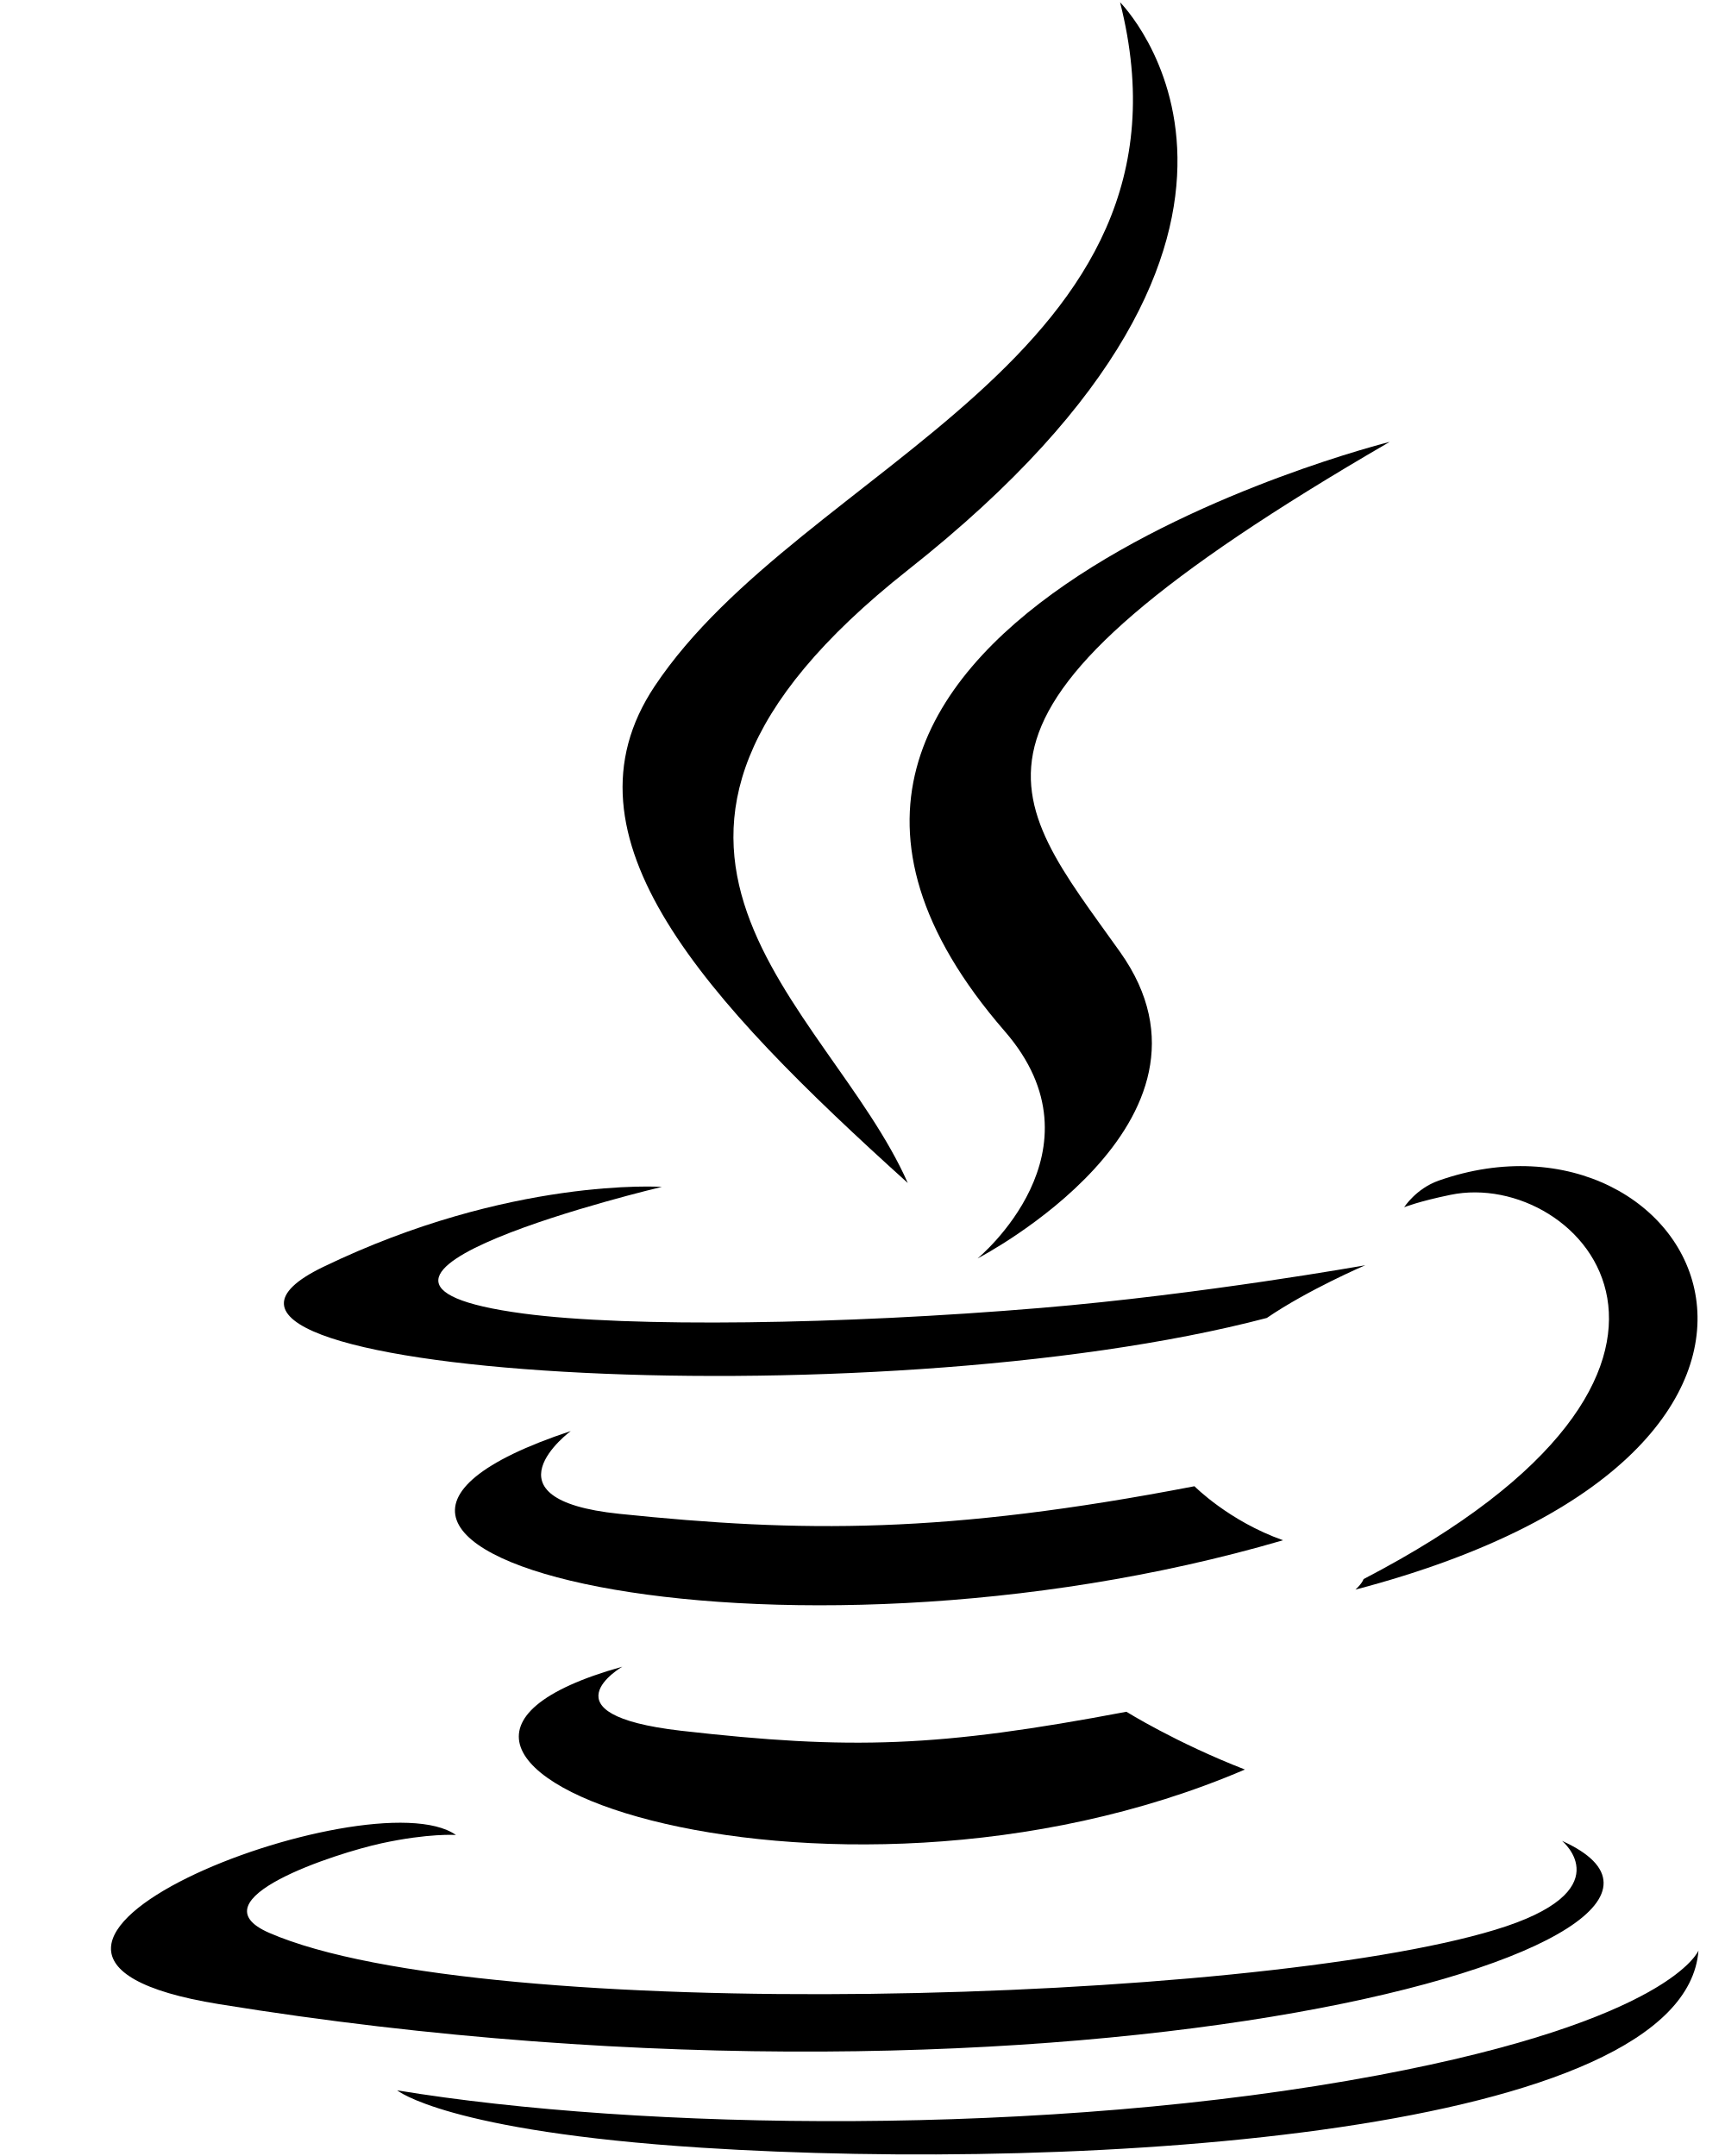
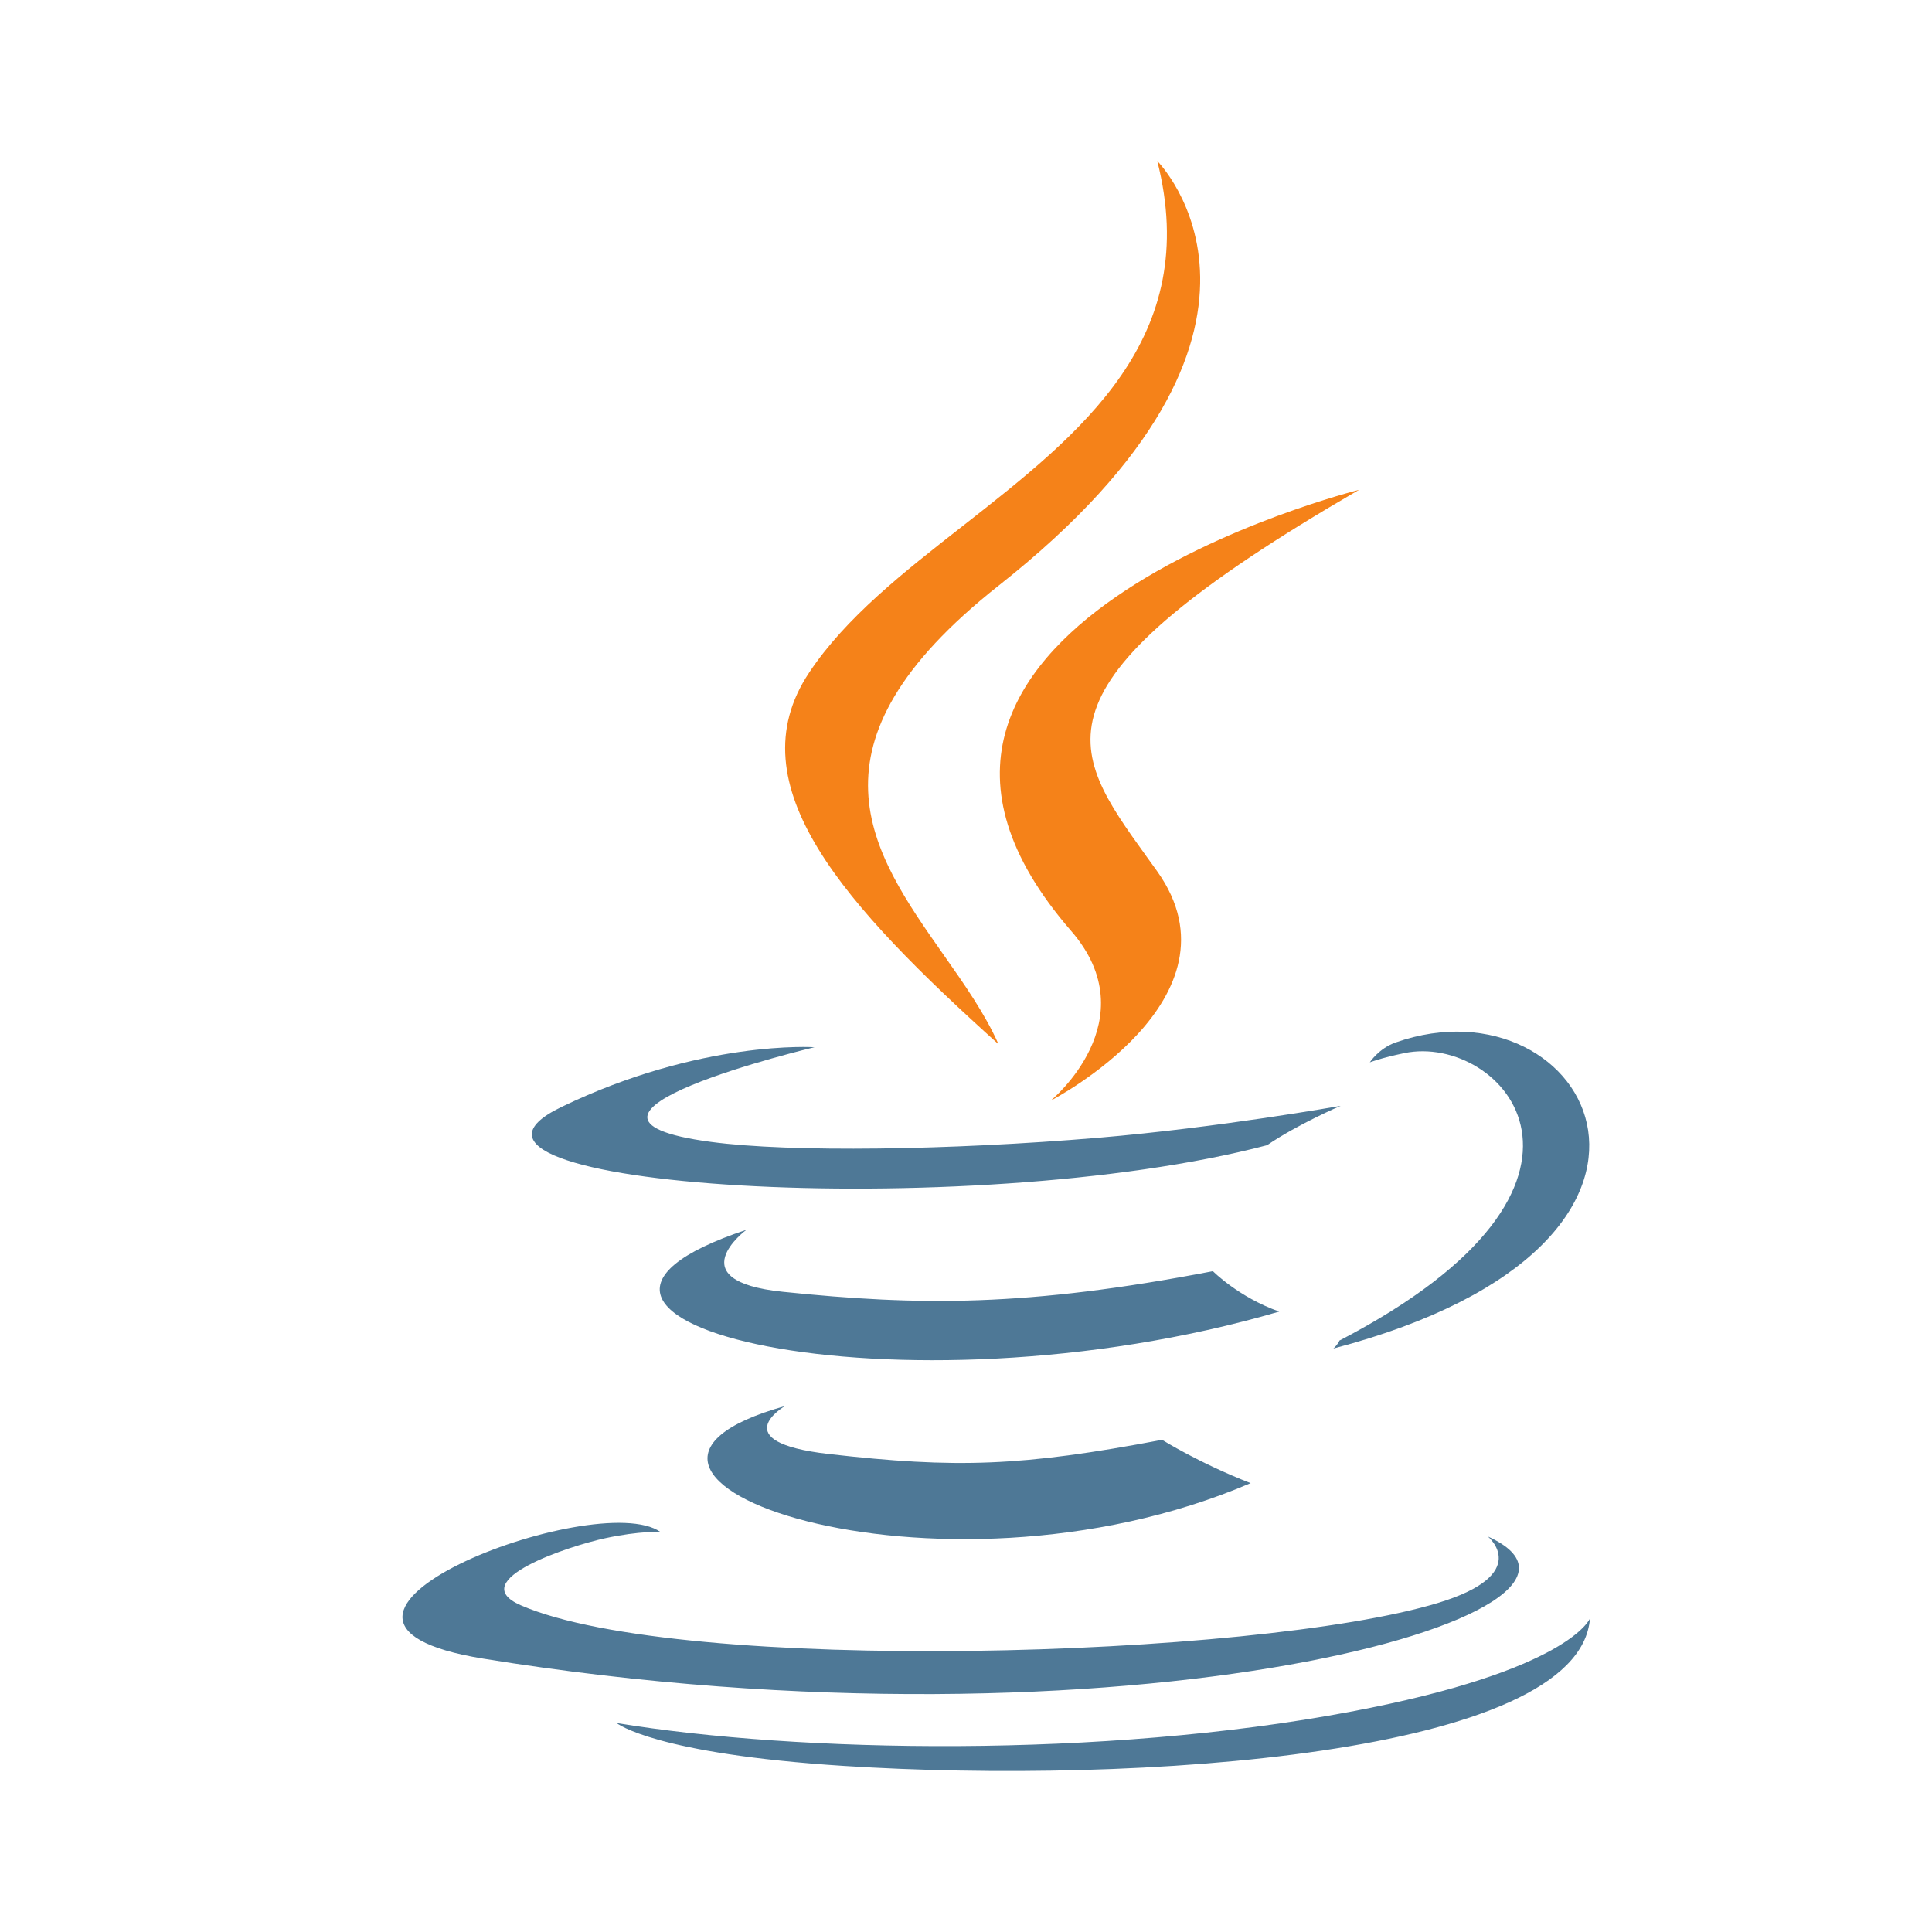
- <svg xmlns="http://www.w3.org/2000/svg" width="16" height="20" viewBox="0 0 16 20" fill="none">
-   <path d="M5.772 15.461C5.772 15.461 5.009 15.904 6.315 16.055C7.897 16.235 8.705 16.209 10.448 15.879C10.448 15.879 10.907 16.166 11.547 16.415C7.639 18.09 2.702 16.318 5.772 15.461Z" fill="currentColor" />
-   <path d="M5.294 13.275C5.294 13.275 4.438 13.908 5.745 14.043C7.435 14.218 8.77 14.232 11.079 13.787C11.079 13.787 11.399 14.111 11.901 14.288C7.176 15.67 1.913 14.397 5.294 13.275Z" fill="currentColor" />
-   <path d="M9.32 9.567C10.283 10.676 9.067 11.674 9.067 11.674C9.067 11.674 11.512 10.411 10.389 8.831C9.341 7.357 8.536 6.624 12.89 4.099C12.89 4.099 6.056 5.806 9.32 9.567Z" fill="currentColor" />
-   <path d="M14.489 17.077C14.489 17.077 15.054 17.543 13.867 17.902C11.611 18.586 4.478 18.792 2.497 17.93C1.784 17.62 3.12 17.19 3.54 17.099C3.978 17.004 4.229 17.022 4.229 17.022C3.437 16.464 -0.892 18.118 2.03 18.591C9.999 19.884 16.556 18.01 14.489 17.077Z" fill="currentColor" />
-   <path d="M6.139 11.01C6.139 11.01 2.51 11.872 4.854 12.185C5.843 12.317 7.816 12.287 9.653 12.133C11.155 12.007 12.663 11.737 12.663 11.737C12.663 11.737 12.133 11.964 11.75 12.226C8.065 13.195 0.947 12.744 2.997 11.753C4.73 10.915 6.139 11.01 6.139 11.01Z" fill="currentColor" />
-   <path d="M12.648 14.648C16.393 12.702 14.662 10.832 13.453 11.084C13.156 11.145 13.024 11.199 13.024 11.199C13.024 11.199 13.134 11.026 13.344 10.952C15.736 10.111 17.575 13.431 12.572 14.746C12.572 14.746 12.63 14.695 12.648 14.648Z" fill="currentColor" />
-   <path d="M10.389 0.021C10.389 0.021 12.464 2.096 8.422 5.287C5.181 7.847 7.683 9.306 8.42 10.974C6.529 9.267 5.14 7.764 6.072 6.366C7.439 4.313 11.226 3.317 10.389 0.021Z" fill="currentColor" />
-   <path d="M6.507 19.923C10.102 20.153 15.623 19.795 15.754 18.094C15.754 18.094 15.502 18.739 12.782 19.251C9.714 19.828 5.929 19.761 3.684 19.391C3.684 19.391 4.144 19.771 6.507 19.923Z" fill="currentColor" />
+ <svg xmlns="http://www.w3.org/2000/svg" width="24" height="24" viewBox="0 0 24 24" fill="none">
+   <path d="M12.405 7.275C16.454 4.079 14.376 2 14.376 2C14.936 4.203 13.432 5.38 11.963 6.531C11.23 7.104 10.506 7.671 10.051 8.356C9.118 9.757 10.508 11.262 12.404 12.972C12.236 12.593 11.978 12.225 11.716 11.853C10.824 10.582 9.894 9.258 12.405 7.275Z" fill="#F58219" />
+   <path d="M13.052 13.673C13.052 13.673 14.27 12.674 13.305 11.563C10.035 7.795 16.882 6.085 16.882 6.085C12.707 8.506 13.266 9.282 14.242 10.639C14.286 10.7 14.331 10.762 14.376 10.825C15.501 12.409 13.052 13.673 13.052 13.673Z" fill="#F58219" />
+   <path d="M16.639 16.653C20.391 14.704 18.656 12.83 17.445 13.082C17.148 13.144 17.016 13.197 17.016 13.197C17.016 13.197 17.126 13.025 17.337 12.95C19.733 12.108 21.575 15.434 16.564 16.752C16.564 16.752 16.622 16.7 16.639 16.653Z" fill="#4E7896" />
+   <path d="M8.831 14.185C6.483 13.872 10.118 13.009 10.118 13.009C10.118 13.009 8.707 12.913 6.971 13.753C4.918 14.746 12.049 15.197 15.74 14.226C16.124 13.964 16.654 13.737 16.654 13.737C16.654 13.737 15.143 14.007 13.639 14.134C11.799 14.288 9.822 14.318 8.831 14.185Z" fill="#4E7896" />
+   <path d="M9.724 16.047C8.415 15.912 9.272 15.277 9.272 15.277C5.884 16.402 11.157 17.677 15.891 16.293C15.387 16.115 15.067 15.791 15.067 15.791C12.754 16.236 11.417 16.222 9.724 16.047Z" fill="#4E7896" />
+   <path d="M10.294 18.062C8.986 17.912 9.75 17.467 9.75 17.467C6.675 18.326 11.621 20.102 15.536 18.424C14.895 18.174 14.436 17.886 14.436 17.886C12.689 18.217 11.879 18.243 10.294 18.062Z" fill="#4E7896" />
+   <path d="M18.483 19.087C18.483 19.087 19.049 19.553 17.861 19.913C15.601 20.598 8.455 20.805 6.469 19.941C5.756 19.63 7.094 19.199 7.515 19.109C7.954 19.014 8.205 19.031 8.205 19.031C7.411 18.472 3.075 20.129 6.002 20.604C13.985 21.898 20.554 20.021 18.483 19.087Z" fill="#4E7896" />
+   <path d="M19.751 20.105C19.62 21.809 14.089 22.168 10.487 21.937C8.137 21.787 7.666 21.41 7.66 21.404C9.908 21.775 13.7 21.843 16.774 21.264C19.499 20.751 19.751 20.105 19.751 20.105Z" fill="#4E7896" />
</svg>
